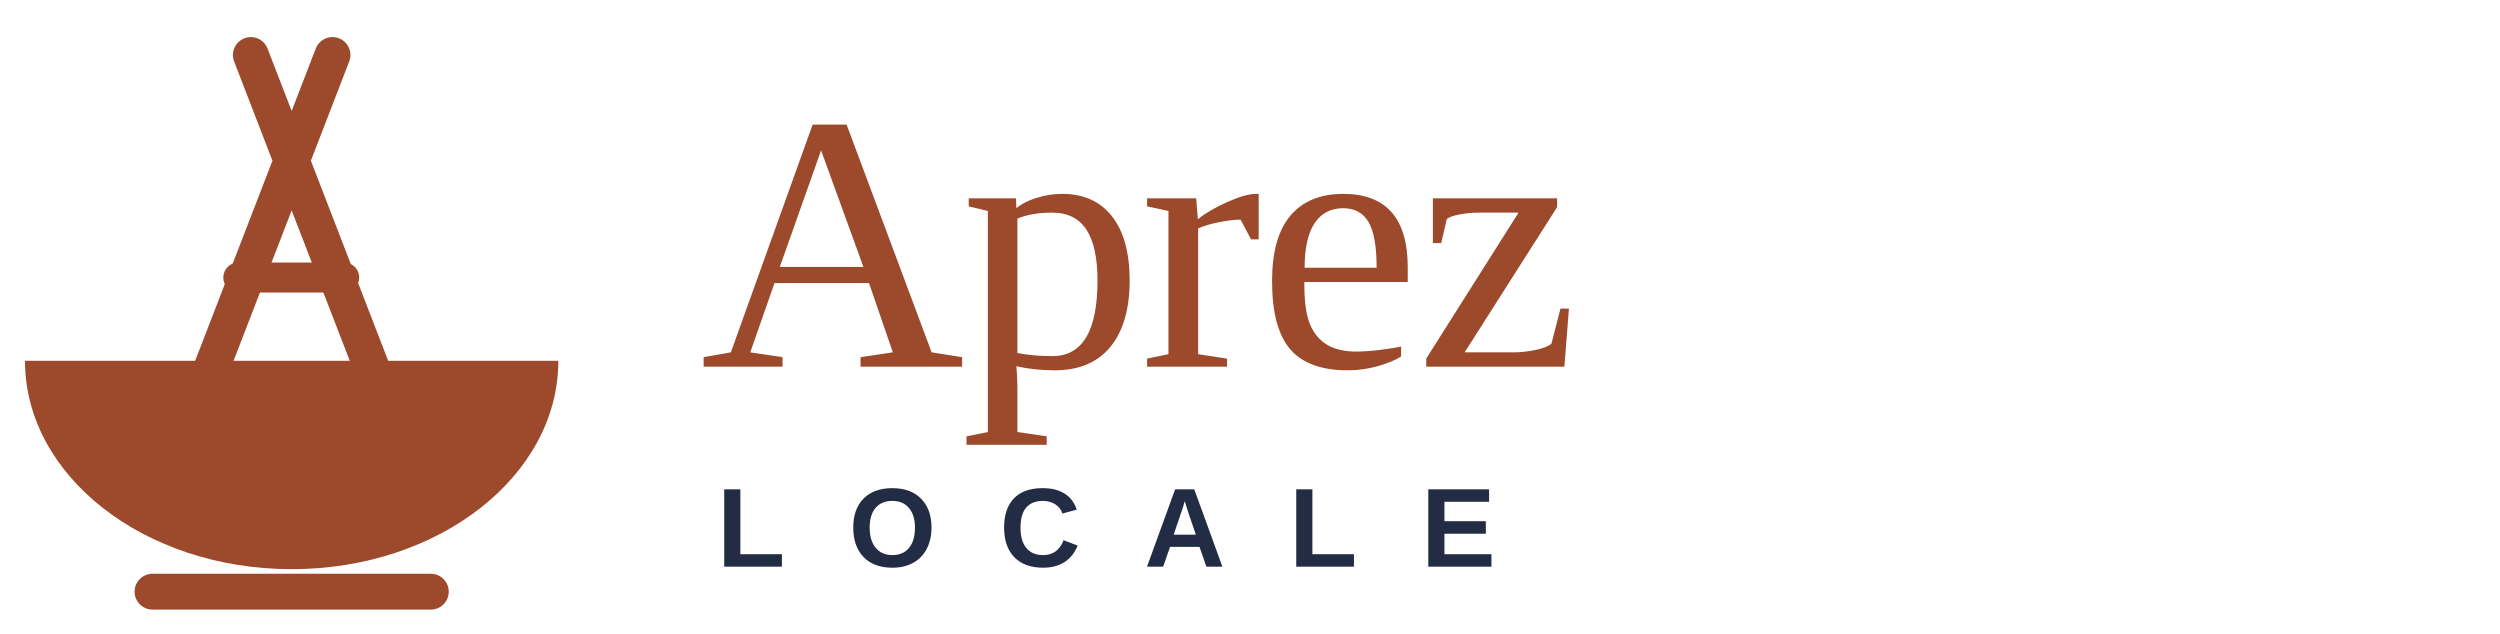
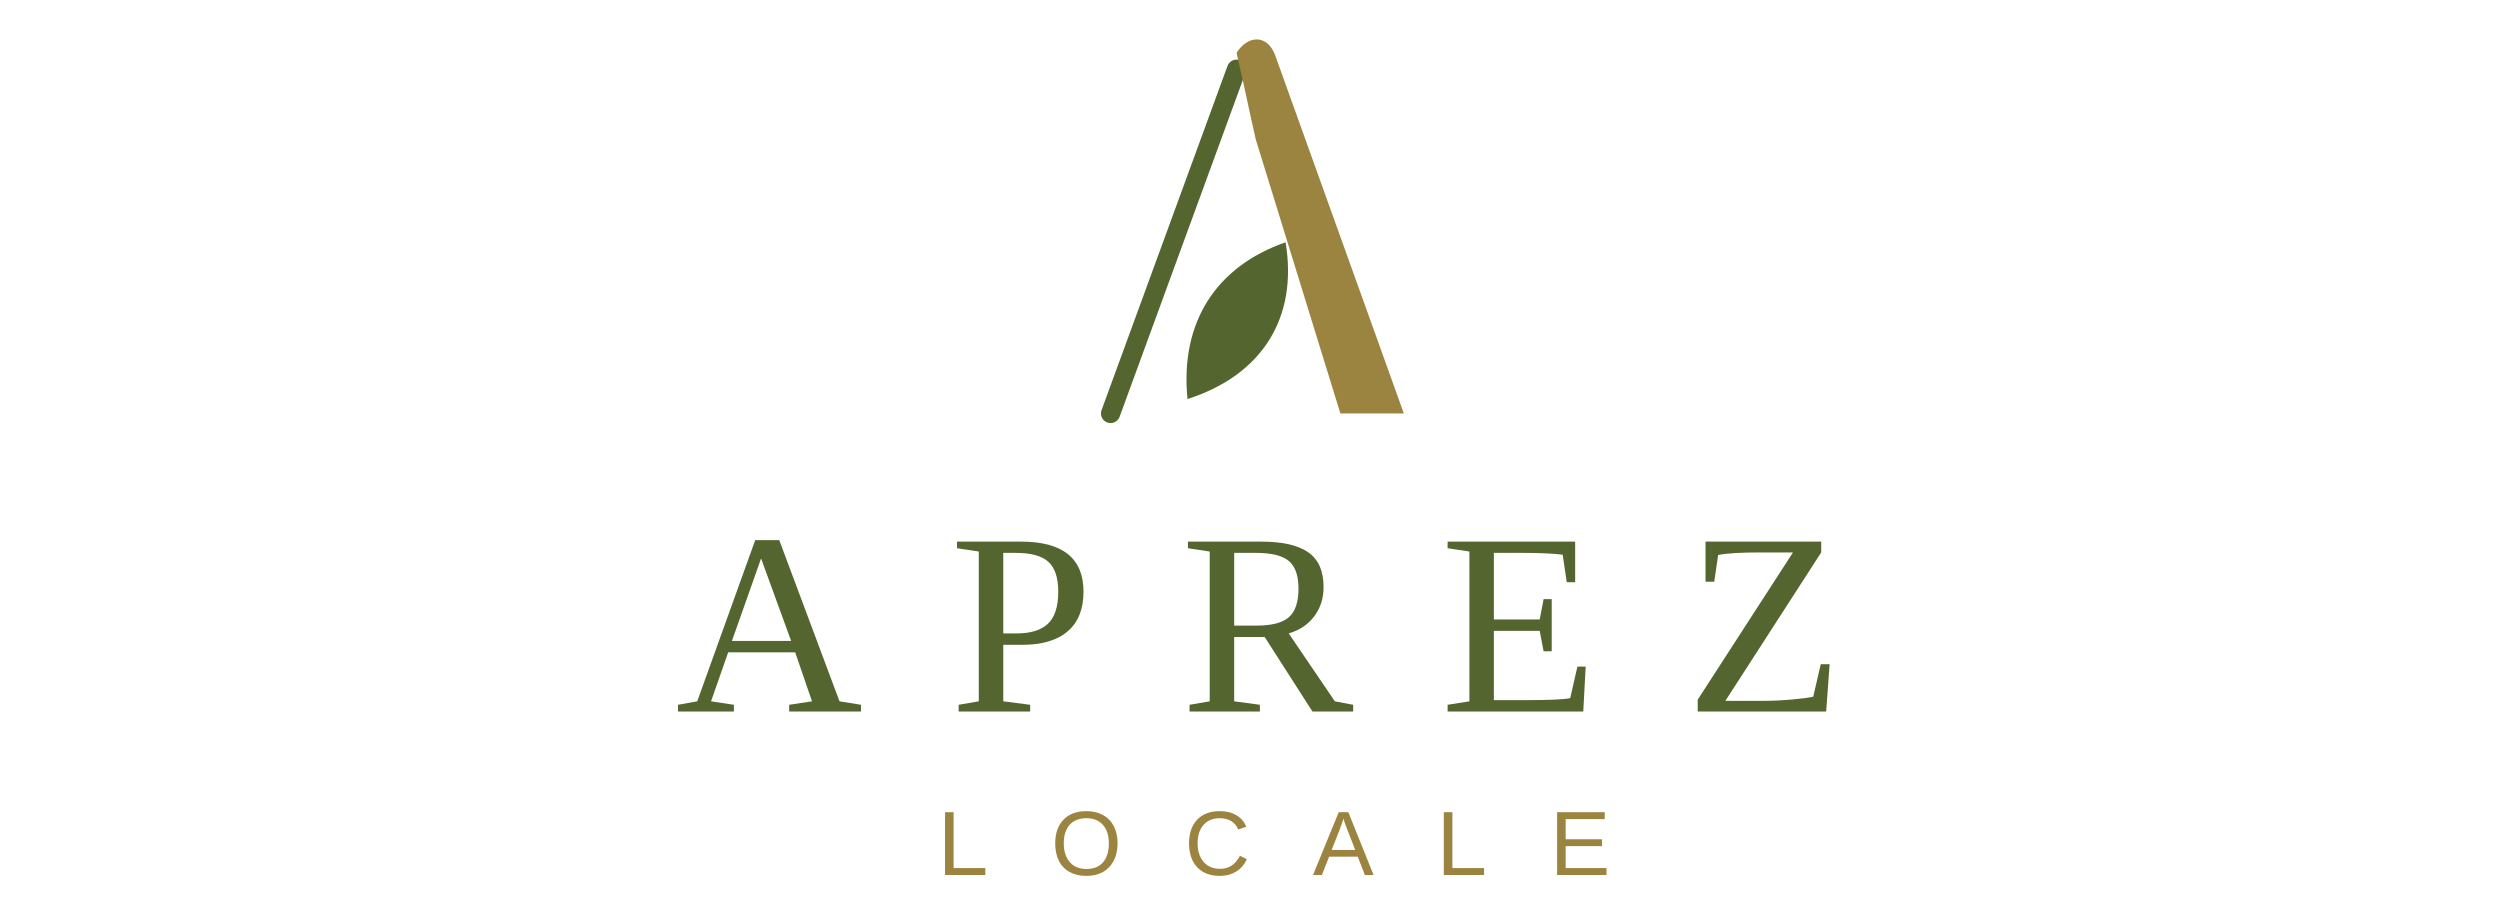
- <svg xmlns="http://www.w3.org/2000/svg" viewBox="0 0 300 76">
-   <g fill="none" stroke="#9c4a2b" stroke-linecap="round">
-     <path d="M24.1 47.5 39.9 6.6M45.9 47.5 30.1 6.6" stroke-width="4.3" />
-     <path d="M28.6 33.3h12.7" stroke-width="3.6" />
-     <path d="M18.3 71h33.4" stroke-width="4.3" />
+ <svg xmlns="http://www.w3.org/2000/svg" viewBox="0 0 260 96">
+   <g transform="translate(106 0) scale(1)">
+     <path d="M9.500 43 22.600 7.200" stroke="#55652f" stroke-width="2" stroke-linecap="round" fill="none" />
+     <path d="M22.600 5.500c1.200-1.900 3.200-1.900 4 .2L40 43h-6.600L24.600 14.500c-.6-2.600-1.200-5.600-2-9Z" fill="#9a8440" />
+     <path d="M17.500 41.500c-.8-8 3-13.800 10.200-16.300 1.300 7.800-2.400 13.800-10.200 16.300Z" fill="#55652f" />
  </g>
-   <path d="M3 43.3h64a32 25 0 0 1-64 0Z" fill="#9c4a2b" />
-   <text x="84" y="44" font-family="Georgia, 'Times New Roman', serif" font-size="44" fill="#9c4a2b" letter-spacing="-0.5">Aprez</text>
-   <text x="86" y="68" font-family="Arial, Helvetica, sans-serif" font-size="13.5" font-weight="700" fill="#232c45" letter-spacing="7.6">LOCALE</text>
+   <text x="131" y="74" text-anchor="middle" font-family="Georgia, 'Times New Roman', serif" font-size="27" fill="#55652f" letter-spacing="9">APREZ</text>
+   <text x="132.500" y="91" text-anchor="middle" font-family="Arial, Helvetica, sans-serif" font-size="9.500" fill="#9a8440" letter-spacing="6.500">LOCALE</text>
</svg>
